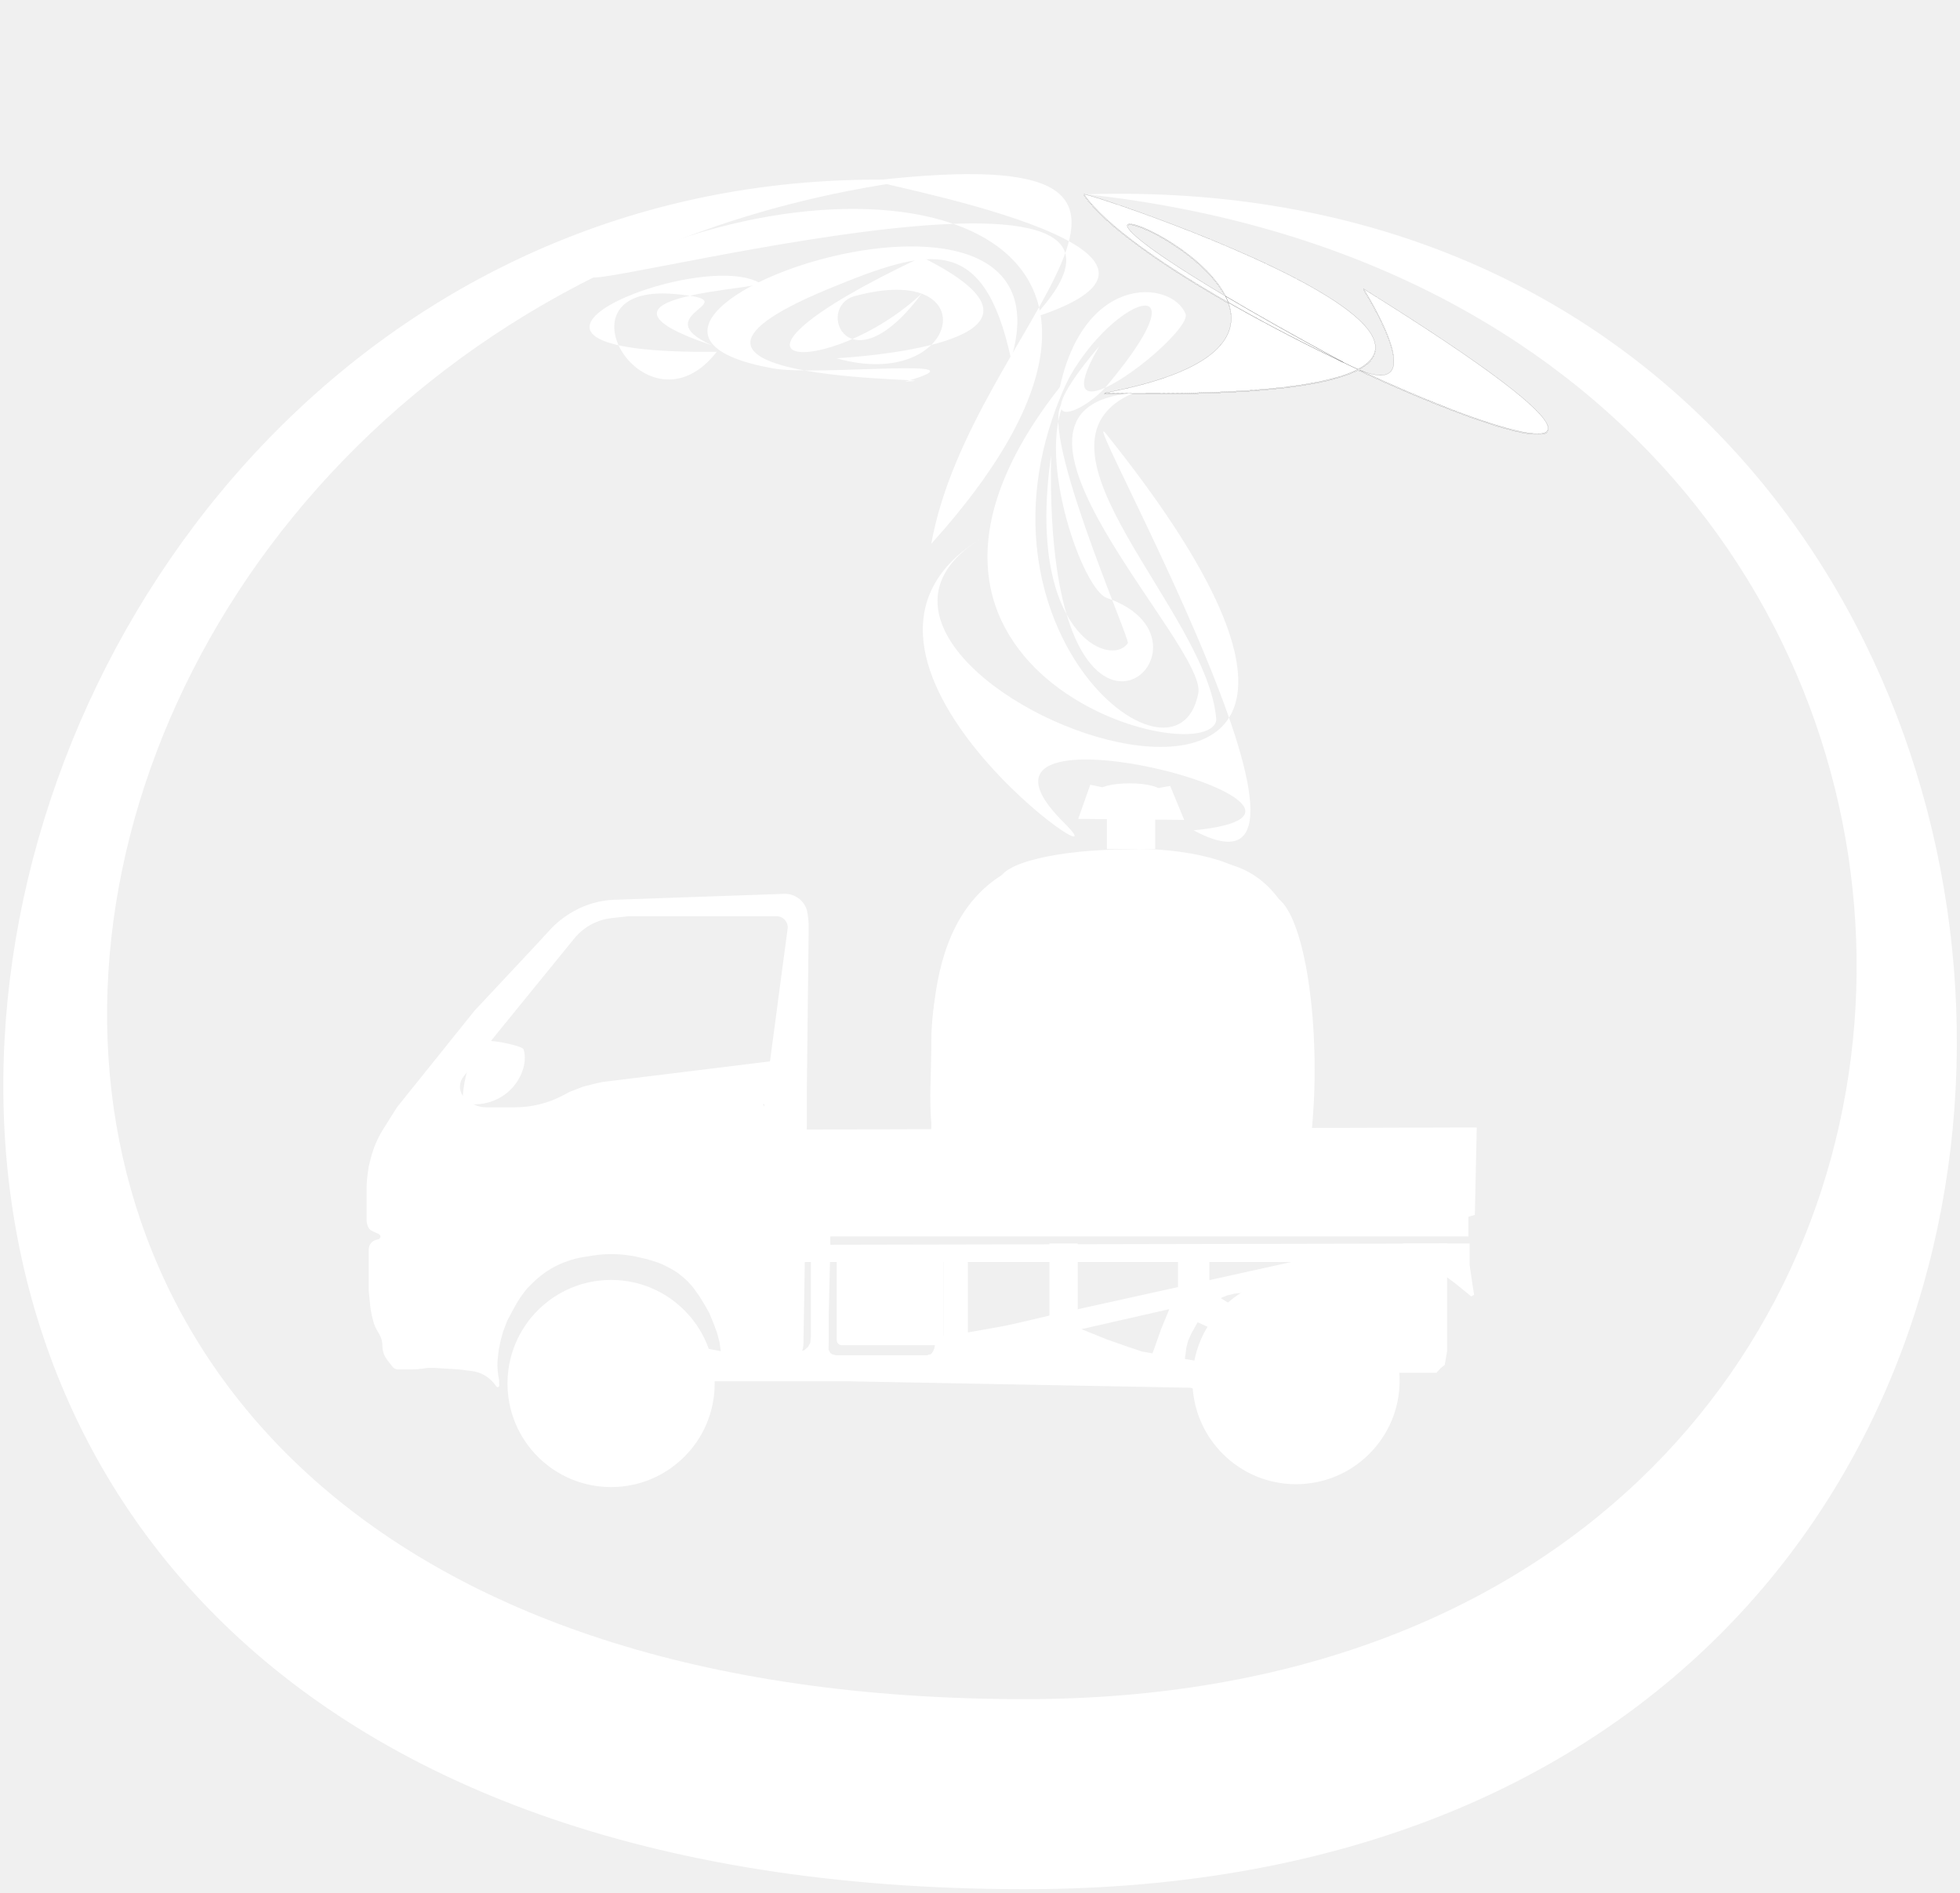
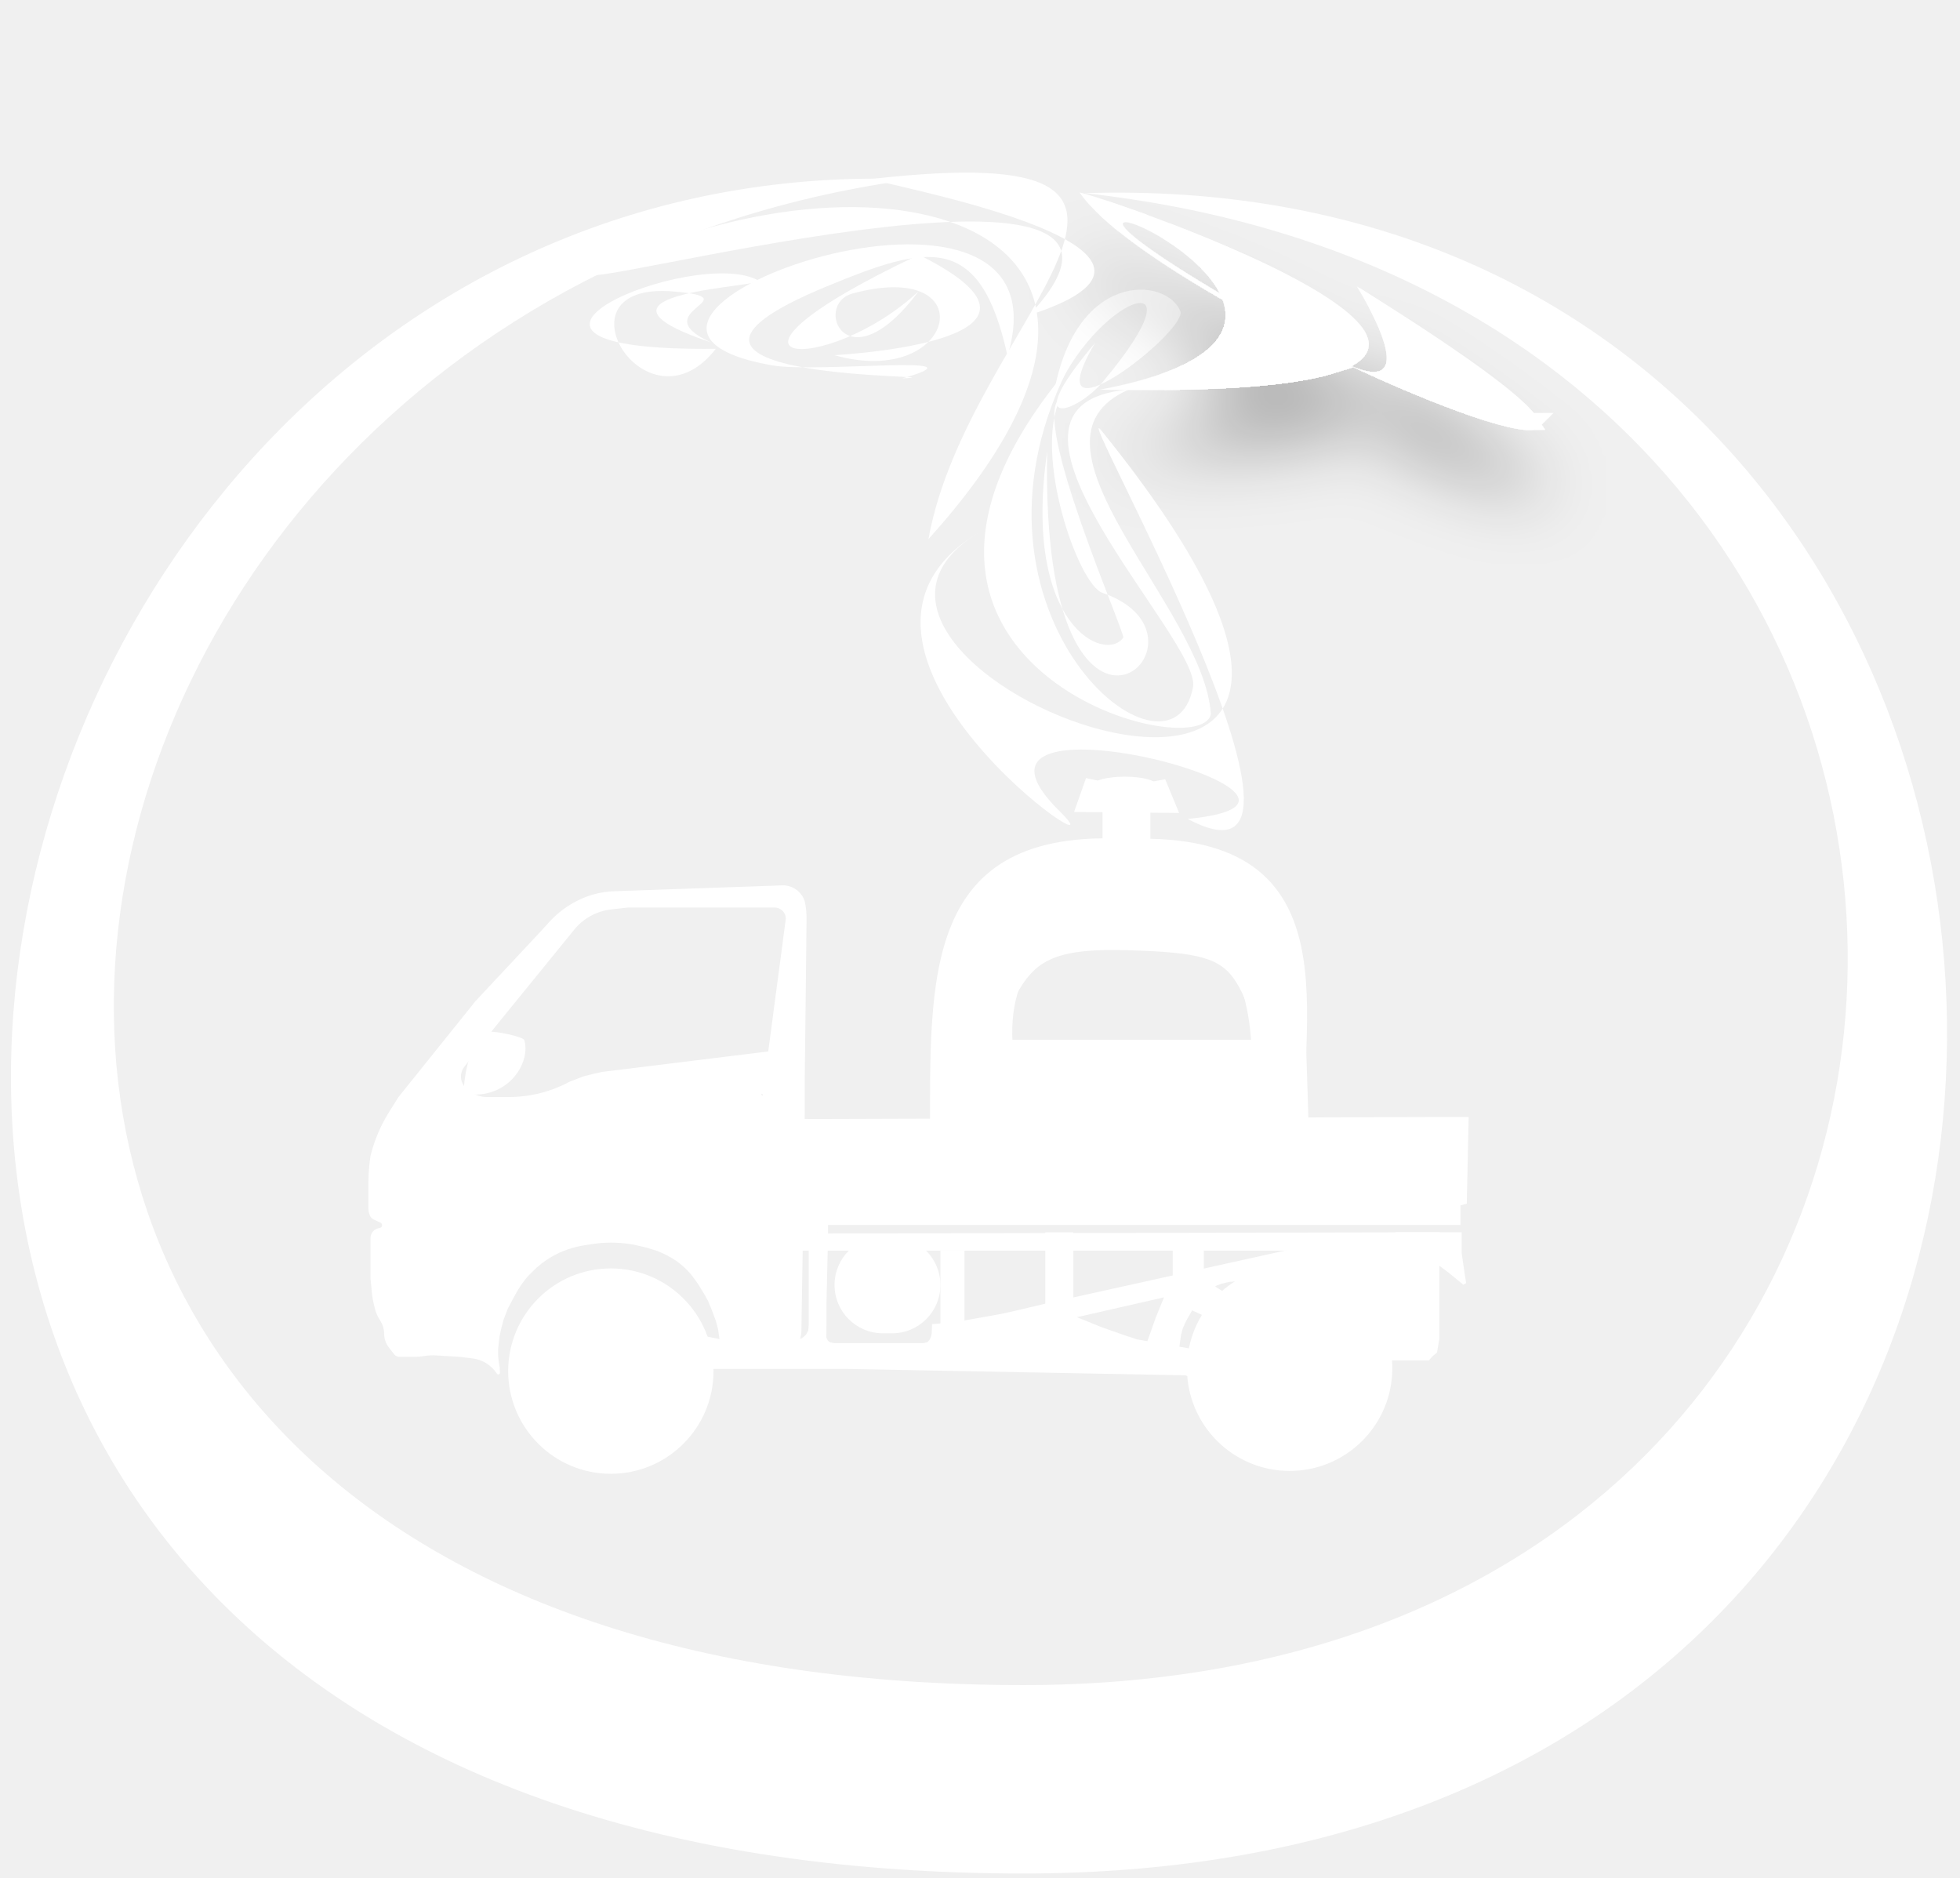
- <svg xmlns="http://www.w3.org/2000/svg" width="24175" height="23353" viewBox="0 0 24175 23353" fill="none">
-   <path d="M13034.7 4978.93C13285 3338.38 14467.2 3444.72 14626 3881.23C14664.8 4163.46 12779.5 5608.12 13559.7 4269.11C12599.5 5406.45 13342.6 5127.76 13657.3 4752.43C14992.1 3160.74 13535.9 3698.84 13034.7 4978.93Z" fill="white" />
-   <path d="M9366.51 3488.15C8585.7 3056.48 5394.09 4375.79 8840.71 4340.01C7976.65 5447.92 6781.77 3494.69 8314.51 3626.47C9306.36 3711.75 7921.93 3872.28 8780.55 4259.7C6910.69 3630.12 9512.77 3569.01 9366.51 3488.15Z" fill="white" />
-   <path d="M10318 4420.21C11263 4358.61 13202.9 4082.87 11368.6 3170.82C8373.95 4586.52 10212.8 4699.92 11368.1 3622.57C10471.3 4822.4 10044.7 3787.85 10543.9 3652.47C12193.9 3204.94 11841 4849.61 10318 4420.21Z" fill="white" />
-   <path d="M9534.62 4544.69C6425.04 3988.38 13346.3 1524.69 12470.9 4429.33C12132.2 2870.94 11465 3050.06 10222.3 3562.38C7274.39 4777.73 12096.5 4658.9 11163 4707.97C12267.2 4391.4 10101.9 4646.17 9534.62 4544.69Z" fill="white" />
-   <path d="M13652.8 7377.05C15287.1 7937.48 12875.2 10134.4 12964.5 5619.28C12651.7 7799.57 13694.8 8250.35 13911.4 7933.67C13942.7 7888.04 12740.5 5167.1 13131 4952.3C12788.8 5664.7 13354.6 7274.82 13652.8 7377.05Z" fill="white" />
-   <rect x="10320.7" y="15392.1" width="1317.64" height="1202.91" rx="63" fill="white" />
-   <path d="M17891.1 14254.8C17922.2 14259.3 17945.2 14285.9 17945.2 14317.2L17945.2 14551.2C17945.2 14586 17917 14614.2 17882.2 14614.2L17676.6 14614.2C17655.9 14614.2 17636.6 14604.1 17624.8 14587.1L17528.8 14448.2L17431.7 14305.1C17427.1 14298.3 17421 14292.7 17413.9 14288.8V14288.8C17363.2 14260.4 17389.4 14182.9 17446.9 14191.2L17891.1 14254.8Z" fill="white" />
-   <path d="M9652.56 13935.4L18026.7 13909.2H18214.5L18191.1 14988L18111.8 15010.1V15253.1H9587.36L8371.56 15087.3L9652.56 13935.4Z" fill="white" />
-   <path d="M4571.1 14297.8C4603.36 14166.7 4656.42 14041.6 4728.27 13927.3L4896.17 13660.2L5853.77 12467.4L6631.33 11636.5L6777.17 11477.4C6862.45 11384.4 6962.05 11305.6 7072.2 11243.9L7081.31 11238.8C7156.01 11197 7235.35 11164.1 7317.7 11140.8V11140.8C7402.7 11116.7 7490.3 11102.9 7578.59 11099.9L9671.34 11027C9799.4 11022.5 9914.51 11104.6 9952 11227.1V11227.1V11227.1C9967.79 11300.1 9975.32 11374.7 9974.47 11449.3L9952 13405V13838.2L9950.02 14023.4C9948.42 14173 9831.97 14296.2 9682.67 14306.2V14306.2C9502.07 14318.4 9355.61 14162.1 9379.41 13982.6L9716.49 11441.7V11441.7C9716.49 11364.9 9654.26 11302.7 9577.5 11302.7H9067.52H8307.62H7754.17L7543.64 11326.1C7478.65 11333.3 7415.02 11349.7 7354.65 11374.8V11374.8C7249.03 11418.7 7155.96 11488.1 7083.78 11576.8L6091.07 12797L5714.12 13285.8C5677.78 13332.9 5664.74 13393.9 5678.63 13451.8V13451.8C5689.41 13496.7 5715.65 13536.3 5752.75 13563.8L5793.59 13594.1C5851.55 13637 5921.78 13660.2 5993.91 13660.2H6012.77H6352.98C6561.63 13660.2 6767.03 13608.5 6950.83 13509.8L7022.07 13471.5L7193.75 13405L7332.4 13369.9L7430.2 13348.1L9529.9 13089.6C9680.03 13071.1 9817.16 13176.7 9837.71 13326.5L9860.44 13492.2C9874.37 13593.8 9786.2 13680 9684.96 13663.7L8105.77 13410.1C8075.3 13405.2 8078.88 13360.3 8109.74 13360.3V13360.3L9019.26 13310L9888.44 13150L9646.6 13207.6C9329.06 13283.3 9309.63 13727.8 9619.37 13830.9V13830.9C9633.92 13835.7 9648.11 13841.6 9661.84 13848.4L9672.72 13853.9C9843.4 13939.1 9950.02 14114.7 9946.91 14305.4L9909.92 16575.1C9907.64 16714.9 9809.28 16834.7 9672.57 16864.2V16864.2C9651.73 16868.7 9630.47 16871 9609.15 16871H9001.1H8959.91V16871C8925.69 16871 8897.95 16843.2 8897.95 16809V16724.6L8873.95 16553.6L8844.63 16442.6L8801.71 16327.6L8748.64 16199L8702.65 16115.6L8626.08 15990L8549.51 15883.6V15883.6C8506.17 15829.9 8457.1 15781 8403.17 15737.9L8361.99 15704.9L8353.91 15699.6C8280.99 15651.1 8203.22 15610.3 8121.85 15577.8L8114.84 15575.1L7981.66 15534.1L7819.17 15496.5L7739.86 15485C7679.93 15476.3 7619.45 15471.9 7558.9 15471.9H7521.79C7456.64 15471.9 7391.59 15477 7327.23 15487L7207.78 15505.6C7138.05 15516.5 7069.43 15533.6 7002.75 15556.7L6997.02 15558.7C6928.66 15582.3 6862.75 15612.6 6800.2 15648.9V15648.9C6714.34 15698.9 6635.49 15760 6565.72 15830.7L6497.48 15899.8L6468.42 15937C6430.7 15985.2 6396.54 16036.2 6366.21 16089.4L6361.22 16098.2L6317.25 16178L6255.84 16294.3L6205.05 16427.2L6180.03 16519.4L6165.88 16580.2C6154.94 16627.2 6147.52 16675 6143.68 16723.1V16723.1V16723.1C6131.4 16805.8 6132.39 16890 6146.59 16972.3L6155.26 17022.6L6158.06 17091.7C6158.92 17113.1 6130.24 17120.8 6120.18 17101.9V17101.9V17101.9C6052.1 16997.3 5941.2 16928.3 5817.3 16913.3L5650.64 16893.2L5365.1 16875.7C5313.69 16872.6 5262.1 16875.3 5211.31 16883.8V16883.8C5174.19 16890.1 5136.61 16893.2 5098.96 16893.2H4907.01C4889.89 16893.2 4873.19 16887.9 4859.22 16878V16878C4852.68 16873.3 4846.84 16867.8 4841.91 16861.4L4777.49 16778.9C4738.19 16728.5 4716.84 16666.4 4716.84 16602.5V16602.5C4716.84 16550.3 4702.58 16499.1 4675.58 16454.4L4653.7 16418.1C4631.22 16380.9 4614.4 16340.6 4603.8 16298.4L4588.32 16236.9C4577.88 16195.3 4570.54 16153.1 4566.36 16110.5L4547.96 15922.5L4547.96 15414.2C4547.96 15357.5 4586.75 15308.1 4641.87 15294.6L4665.93 15288.7C4672.01 15287.2 4677.58 15284.1 4682.02 15279.7V15279.7C4698.93 15262.8 4693.93 15234.3 4672.29 15224.2L4588.49 15185.1C4562.72 15173.1 4543.37 15150.6 4535.36 15123.3L4527.87 15097.9C4523.63 15083.4 4521.47 15068.4 4521.47 15053.4V14731.7V14665.9C4521.47 14605.5 4525.81 14545.2 4534.45 14485.3L4547.96 14391.8L4571.1 14297.8Z" fill="white" />
-   <path d="M12060.4 16416.1C12060.4 16416.1 12294.2 16375.4 12389.4 16357.5C12484.7 16339.5 12987.9 16219 12987.9 16219L16079.6 15535.4H14215.4L14189.5 15542.7L14606.2 15424.5L14690.6 15395.6L14755.3 15382L14837.2 15371.6H14916.6H14975.4H15050.8H15419.2L17794.5 15357L17749.7 15357.3L17681.8 15504.8L17769.2 15373.9L17717.6 15504.8L17794.5 15392.4L17805.6 15410.8L17822.8 15446.7L17839.2 15481.8L17846.8 15495L17812.2 15504.8L17845.8 15522.3L17849 15528.6L17845.8 15531.6L17840.2 15557.1C17840.2 15557.1 17838.7 15563.2 17837.7 15567C17836.5 15571.3 17834.4 15577.9 17834.4 15577.9L17826.8 15602.9L17819.5 15621.8L17668.6 15495L17794.5 15689.8L17600.9 15545.5L17781.6 15711.5L16162.7 15712.3H15663.8L17521 15621.8L17849 15602.9V16667.8L17819.5 16838.4L17769.2 16878.6L17717.6 16935.2H15663.8L16190.7 15867L15227.4 15958.9L15138.4 15980.7L15077.3 16003.4L15031 16032.7L14989.9 16067.9L14856.4 16190.7L14801.1 16261.2L14697.2 16445.2L14656.3 16535.4L14634.5 16616L14616.3 16746.4L14606.2 16878.6V16985.2L14616.3 17057L14554.9 17095.4H14491L14459.1 17021.1L14319.2 16960.7L14207.2 16715.8L14239 16630.1L14319.2 16402.7L14422.3 16150V15938.2L14444.5 16041.8L14491 16013L14524.9 15980.7L14938.8 15938.2L15125.8 16057.5L15545.1 16293L15270.6 16486.6L15244.3 16616L15050.8 16550L15244.3 16530.1L14422.3 16150L13160 16437.8L13138 16444.7V16449.5L13135.7 16370.1H13197.9L13305.5 16357.5L13338.4 16397.2L13646.2 16521.5L13914.1 16616L14032.1 16654.7L14129.4 16689L14207.2 16715.8L14423.3 16935.2L14459.1 17021.1L15140 17272.3L13404.1 16689C13404.1 16689 14598.4 17050.4 14279.7 16985.2C13961.1 16920 13770.8 16860.1 13770.8 16860.1L13697.2 16838.4L12876.7 16573.3L12108.7 16656.4L12461.7 16475.7L12417.2 16427L12987.9 16550L11968.7 16762.8L11733.1 16838.4L11762.3 16829L12769.5 16444.7L15596.6 16935.2L15084.4 17127.7L10479.7 17040.6H8769.08L8619.72 16615.5L9055.4 16701.7H9155.73H9256.56H9564.36H9709.42L9816.07 16691.1L9919.93 16656.4L9966.18 16616L9994.73 16563.9L10001.1 16486.6V16334.5V16235.9V16064.1V15465.6L10025.1 15446.2L10104.9 15345.4L10040 15160.9L10121.6 15087.8L10144.6 14750.2L10339.2 14779.8V15028.2L10221.9 14993.8L10241.1 14905.9V15390.3L10221.9 16219V16312V16486.6L10219.6 16650.1L10241.1 16691.1L10266.1 16708.7L10312.6 16719.4H10685.6H10961.1H11158H11337.4H11397.5H11431.9L11482.2 16705.2L11506.5 16674.9L11522.9 16637.5L11531.5 16599.6L11535.8 16483.3L11688.7 16470.7L11839.5 16455L11898.2 16444.7L12060.4 16416.1Z" fill="white" />
-   <path d="M17263.2 17032.2C17263.2 17737.9 16691.2 18309.9 15985.5 18309.9C15279.9 18309.9 14707.8 17737.9 14707.8 17032.2C14707.8 16326.5 15279.9 15754.5 15985.5 15754.5C16691.2 15754.5 17263.2 16326.5 17263.2 17032.2Z" fill="white" />
-   <circle cx="7537.34" cy="17067.6" r="1277.72" fill="white" />
-   <path d="M17302.7 15340.5H18126.5V15455V15604.4L18146.5 15741.6L18164.7 15864.7L18181.6 15973.8L18146.5 15993.6L17954.7 15836.6L17826.1 15741.6L17769.9 15708L17644.1 15689.3H17521H17302.7V15340.5Z" fill="white" />
-   <path d="M10111.2 15356L17852.1 15340.6V15569H9882.76L9817.31 15383.3V15188.2H10064.7L10111.2 15356Z" fill="white" />
-   <rect x="11638.4" y="15569" width="299.212" height="1010.35" fill="white" />
-   <rect x="12943.9" y="15340.5" width="349.249" height="1010.35" fill="white" />
-   <rect x="14529.9" y="15466.9" width="387.156" height="544.343" fill="white" />
-   <path d="M13818.8 10660.6H13999.5H14244.8L14371.2 10666.9L14531.9 10686.6L14632.3 10702.9L14764.4 10733.4L14888 10768.7L15017.4 10814.2L15142 10883.7L15223.4 10941.3L15295.4 10991.6L15386.4 11068.4L15515.7 11185.7L15663.6 11355.5L15782.9 11534.7L15861.5 11735.9L15930.7 11978L15999.9 12342.4L16037.6 12770L16062.6 13071.7L16089.1 13458.4V13757.8V14115.9L11569.9 14103.4H11486.7V14002.1V13932.3V13880.5V13778.7V13656.1L11491.5 13544.1L11499.6 13436L11505.4 13388L11508.7 13344.5L11515.5 13278.3L11574.9 12774.4L11754.1 13948.7L11621.7 13682.9L11860.8 13725.3L11719.2 13778.7L11597.9 13747.1L11823.9 13887.8L11922.2 13689.7L11621.7 13349.8L11793.3 13363.5L12160.2 13416.8L12015.7 13646.8L12294.9 13932.3L11499.6 14019.5L11495.1 13633.6L11516 13486.3L11505.4 13540.4L11499.6 13908.3L11522.6 13315.2L11530.5 13192.1L11544.6 13015.7L11561 12864.4L11574.9 12712.2L11589.1 12561.3L11610.6 12406.6L11690.9 12439.3L12451.3 12864.4L12375 13561L12022.7 13167.7L11922.2 13205.4L11610.6 12406.6L11637.9 12250.4L11690.9 12007.3L11754.1 11797L11819.1 11629L11890.1 11489L12009.9 11299.7L12227.7 11066.7L12428.6 10913L12539.8 10845.1L12672 10772L12792.5 10733.4L12901.7 10702.9L13363.6 10660.6L13185.7 10673.8L13013.4 10686.6L13211.5 10666.9L13409.6 10660.6H13510H13635.1H13818.8Z" fill="white" />
-   <path d="M6457.55 12944.9C6537.81 13196.7 6302.86 13624 5843.24 13624C5683.82 13624 5706.32 13560.5 5706.31 13536.6C5746.02 13040.4 5929.95 12857.7 6013.65 12843.2C6092.03 12829.7 6444.61 12904.4 6457.55 12944.9Z" fill="white" />
-   <ellipse cx="14204.1" cy="12913" rx="1879.43" ry="2275.43" fill="white" />
-   <path d="M15318.2 12209.7C15318.2 13449.5 14973.8 15188.6 13733.1 15188.6C12492.3 15188.6 11399.3 15333.7 11478.7 13328.1C11507.5 12600.2 11350.3 10519 13467.7 10519C15844.8 10490.5 15318.2 10969.9 15318.2 12209.7Z" fill="white" />
-   <path d="M16092.7 11897.8C16238.5 13991.9 15480.8 14449.1 14726 14449.1C13971.2 14449.1 13359.3 13595.9 13359.3 12543.3C13359.3 11490.8 13971.2 10637.5 14726 10637.5C15456.3 10553.1 15952.4 11075.9 16092.7 11897.8Z" fill="white" />
-   <circle cx="12917.1" cy="11862.7" r="25.271" fill="white" />
-   <path d="M14308 12887.9C14308 14130.8 13676.4 15138.3 12897.4 15138.3C12118.3 15138.3 11486.7 14130.8 11486.7 12887.9C11486.7 11645.1 12090.2 10931.9 12922.1 10612.5C13754.1 10293.1 14308 11645.1 14308 12887.9Z" fill="white" />
-   <path d="M16101.5 13088.9C16062.3 15277.4 15756.9 14118.4 15320.4 14118.4C14883.8 14118.4 14529.9 13607.8 14529.9 12977.9C14529.9 12348.1 15302.3 12427.8 15738.9 12427.8C16175.4 12427.8 16101.5 12459 16101.5 13088.9Z" fill="white" />
-   <path d="M15409.8 10877.8C15409.8 11110.9 14719.2 11299.8 13867.3 11299.8C13015.3 11299.8 12324.7 11110.9 12324.7 10877.8C12324.7 10644.8 13071.4 10478.4 13923.4 10478.4C14576.4 10443.8 15409.8 10644.8 15409.8 10877.8Z" fill="white" />
-   <path d="M16215 13196C16215 14380.5 15969.2 15224 15666.1 15224C15363 15224 15117.2 14380.5 15117.2 13196C15117.2 12011.4 15363 11051.2 15666.1 11051.2C15969.2 11051.2 16215 12011.4 16215 13196Z" fill="white" />
-   <rect x="13652.5" y="9987.76" width="595.897" height="486.725" fill="white" />
-   <path d="M13931.7 9785.33L14433.1 9695.61L14606.1 10114.6L13299.1 10102.2L13447.8 9680.7L13931.7 9785.33Z" fill="white" />
-   <ellipse cx="13932.2" cy="9763.35" rx="387.914" ry="99.569" fill="white" />
-   <g filter="url(#filter0_d_68_192)">
-     <path d="M13369.6 2397.16C14435.5 3945.53 23128.3 7492.5 16816.8 3562C16816.8 3562 17826.5 5149.53 16533.5 4450.88C9930.09 882.608 18451.2 3940.95 13620.7 4848.29C21311 4983.73 13324.4 2331.53 13369.6 2397.16Z" fill="white" />
-     <path d="M16819.2 4512.8C16798.1 4527.23 16774.6 4541.3 16748.6 4555.01C16745.8 4553.8 16742.9 4552.57 16740 4551.32C16694.3 4530.01 16648.5 4508.42 16602.6 4486.58C16580.4 4475.28 16557.5 4463.24 16533.8 4450.44C15949.3 4134.61 15483.3 3870.7 15116.1 3652.62C15069.7 3559.27 15002.9 3468.4 14924.3 3382.62C14776.9 3221.8 14587.8 3078.81 14412.5 2970.81C14237.2 2862.8 14075.8 2789.74 13983.8 2768.81C13960.8 2763.57 13942.1 2761.59 13928.5 2763.15C13915 2764.71 13906.5 2769.85 13904.3 2779.03C13903.2 2783.58 13903.7 2789.06 13905.8 2795.48C13907.9 2801.9 13911.6 2809.29 13917.1 2817.67C13928 2834.44 13945.8 2855.25 13971.5 2880.37C14074.2 2980.86 14301.9 3150.58 14710.3 3406.68C14829.5 3481.4 14964 3563.47 15115.3 3653.33C15127.8 3678.48 15138.8 3703.81 15148.2 3729.27C14752.3 3502.58 14385.6 3272.14 14082.9 3052.57C13755.5 2815.08 13503.2 2590.35 13370 2396.87C13369.9 2396.78 13369.9 2396.72 13369.9 2396.69C13369.9 2396.67 13370 2396.63 13370.1 2396.59C13370.6 2396.44 13371.6 2396.41 13373.2 2396.55C13376.3 2396.83 13381.3 2397.74 13388 2399.29C13401.6 2402.37 13422.2 2407.94 13449.3 2415.84C13503.4 2431.62 13583.1 2456.68 13682.7 2489.67C13881.7 2555.64 14159.9 2653.33 14471 2771.97C15093.2 3009.27 15847 3330.39 16361.8 3649.33C16619.2 3808.8 16816.8 3967.68 16908.4 4115.21C16954.2 4188.97 16973.5 4259.83 16960.6 4326.49C16947.6 4393.15 16902.5 4455.7 16819.2 4512.8ZM15185.6 3901.6C15183 3844.64 15170.6 3787.76 15150.1 3731.5C15181.6 3749.54 15213.3 3767.56 15245.2 3785.55C15681.3 4031.69 16148.7 4271.97 16602.1 4487.47C16651.6 4512.68 16697.3 4534.18 16739.6 4552.24C16742.1 4553.42 16744.6 4554.6 16747.2 4555.79C16567.2 4650.21 16267 4726.89 15816 4778.67C15299.2 4837.99 14584.4 4864.63 13625.6 4847.88C14226.7 4734.58 14620.5 4587.88 14862.2 4424.77C15104.5 4261.21 15193.8 4081.1 15185.6 3901.6ZM16533.3 4451.32C16547.3 4458.86 16560.9 4466.13 16574.4 4473.14C16129.8 4261.11 15672.8 4025.71 15245.7 3784.68C15213.5 3766.5 15181.4 3748.28 15149.6 3730.05C15140.3 3704.64 15129.3 3679.37 15116.9 3654.27C15484 3872.21 15949.5 4135.87 16533.3 4451.32ZM17859.9 5033.69C17528.4 4905.03 17152.9 4743.68 16762.9 4562C16821 4585.85 16872.1 4602.85 16916.8 4613.76C17013 4637.22 17079.8 4632.55 17123.5 4607.17C17167.3 4581.76 17187.9 4535.69 17191.9 4476.69C17195.8 4417.7 17183.2 4345.7 17160.5 4268.29C17115.1 4113.46 17029.3 3936.82 16954.8 3798.9C16917.6 3729.93 16883.2 3670.64 16858.1 3628.59C16845.6 3607.57 16835.4 3590.85 16828.3 3579.4C16824.7 3573.67 16822 3569.25 16820.1 3566.27C16819.4 3565.18 16818.9 3564.28 16818.4 3563.58C17606.4 4054.32 18160.3 4428.42 18524.2 4704.34C18706.3 4842.41 18840.9 4955.89 18933.4 5047.09C18979.6 5092.69 19015.4 5132.72 19041.3 5167.46C19067.2 5202.2 19083.3 5231.63 19090.3 5256.05C19097.2 5280.46 19095.1 5299.8 19084.6 5314.45C19074.2 5329.12 19055.3 5339.19 19028.6 5344.88C18975.2 5356.26 18890.8 5350.04 18780.9 5328.48C18561 5285.36 18239.3 5180.93 17859.9 5033.69Z" stroke="black" />
+ <svg xmlns="http://www.w3.org/2000/svg" width="118" height="113" viewBox="0 0 118 113" fill="none">
+   <path d="M63.379 24.087C64.589 16.151 70.308 16.665 71.076 18.777C71.264 20.142 62.144 27.13 65.918 20.653C61.273 26.155 64.868 24.807 66.39 22.991C72.847 15.291 65.803 17.894 63.379 24.087Z" fill="white" />
+   <path d="M45.638 16.876C41.86 14.788 26.421 21.17 43.094 20.997C38.914 26.357 33.134 16.908 40.549 17.545C45.347 17.958 38.65 18.735 42.803 20.609C33.758 17.563 46.345 17.267 45.638 16.876Z" fill="white" />
+   <path d="M50.236 21.381C54.807 21.082 64.191 19.749 55.318 15.337C40.831 22.185 49.727 22.734 55.316 17.522C50.977 23.326 48.913 18.322 51.328 17.667C59.31 15.502 57.603 23.458 50.236 21.381Z" fill="white" />
+   <path d="M46.452 21.988C31.409 19.296 64.891 7.378 60.656 21.43C59.017 13.891 55.79 14.757 49.779 17.236C35.518 23.115 58.845 22.54 54.329 22.777C59.671 21.246 49.196 22.479 46.452 21.988Z" fill="white" />
+   <path d="M66.372 35.686C74.278 38.397 62.611 49.025 63.043 27.183C61.53 37.73 66.576 39.911 67.624 38.379C67.775 38.158 61.959 24.996 63.848 23.957C62.193 27.403 64.93 35.192 66.372 35.686Z" fill="white" />
+   <rect x="50.242" y="74.438" width="6.374" height="5.819" rx="2.91" fill="white" />
+   <path d="M86.597 68.87C86.897 68.913 87.119 69.17 87.119 69.472L87.119 69.735C87.119 70.238 86.711 70.646 86.208 70.646L86.162 70.646C85.848 70.646 85.553 70.492 85.375 70.233L85.105 69.843L84.635 69.151C84.613 69.118 84.584 69.091 84.549 69.072V69.072C84.304 68.935 84.431 68.56 84.709 68.6L86.597 68.87Z" fill="white" />
+   <path d="M47.002 67.361L87.511 67.234H88.419L88.306 72.453L87.923 72.56V73.736H46.686L40.805 72.934L47.002 67.361Z" fill="white" />
+   <path d="M22.308 69.572C22.538 68.636 22.917 67.744 23.43 66.928L23.992 66.033L28.625 60.263L32.386 56.243L33.092 55.474C33.504 55.023 33.986 54.642 34.519 54.344L34.563 54.319C34.924 54.117 35.308 53.958 35.706 53.845V53.845C36.117 53.728 36.541 53.662 36.968 53.647L47.092 53.294C47.712 53.273 48.268 53.67 48.45 54.263V54.263V54.263C48.526 54.616 48.562 54.976 48.558 55.338L48.45 64.798V66.894L48.44 67.79C48.432 68.513 47.869 69.109 47.147 69.158V69.158C46.273 69.216 45.565 68.46 45.68 67.592L47.31 55.301V55.301C47.31 54.929 47.009 54.628 46.638 54.628H44.171H40.495H37.818L36.799 54.741C36.485 54.776 36.177 54.856 35.885 54.977V54.977C35.374 55.189 34.924 55.525 34.575 55.954L29.773 61.857L27.949 64.221C27.773 64.449 27.71 64.744 27.777 65.024V65.024C27.83 65.242 27.956 65.433 28.136 65.566L28.334 65.713C28.614 65.921 28.954 66.033 29.303 66.033H29.394H30.648C31.915 66.033 33.161 65.719 34.276 65.12V65.12L35.107 64.798L35.777 64.628L36.251 64.523L46.408 63.272C47.134 63.183 47.797 63.694 47.897 64.418L48.007 65.22C48.074 65.711 47.648 66.128 47.158 66.05L39.519 64.823C39.371 64.799 39.389 64.582 39.538 64.582V64.582L43.938 64.338L48.142 63.565L46.972 63.843C45.436 64.209 45.342 66.36 46.841 66.858V66.858C46.911 66.882 46.98 66.91 47.046 66.943L47.099 66.969C47.924 67.382 48.44 68.231 48.425 69.154L48.246 80.133C48.235 80.81 47.759 81.389 47.098 81.532V81.532C46.997 81.554 46.894 81.565 46.791 81.565H43.85H43.651V81.565C43.485 81.565 43.351 81.43 43.351 81.265V80.857L43.235 80.029L43.093 79.493L42.885 78.936L42.629 78.314L42.406 77.91L42.036 77.303L41.665 76.788V76.788C41.456 76.528 41.218 76.292 40.957 76.083L40.758 75.924L40.749 75.918C40.376 75.67 39.979 75.462 39.562 75.296V75.296L38.918 75.098L38.132 74.915L37.834 74.872C37.487 74.822 37.137 74.797 36.787 74.797V74.797C36.41 74.797 36.033 74.826 35.66 74.884L35.175 74.96C34.837 75.013 34.505 75.095 34.183 75.207L34.155 75.216C33.824 75.331 33.505 75.477 33.203 75.653V75.653C32.788 75.895 32.406 76.19 32.069 76.532L31.738 76.867L31.628 77.008C31.425 77.267 31.242 77.54 31.079 77.826V77.826L30.867 78.213L30.57 78.775L30.324 79.418L30.203 79.864L30.134 80.158C30.081 80.386 30.046 80.617 30.027 80.849V80.849V80.849C29.968 81.249 29.972 81.656 30.041 82.055L30.083 82.298L30.097 82.632C30.101 82.736 29.962 82.773 29.913 82.682V82.682V82.682C29.584 82.176 29.048 81.842 28.448 81.769L27.642 81.672L26.261 81.588C26.012 81.572 25.762 81.585 25.517 81.627V81.627C25.337 81.657 25.155 81.672 24.973 81.672H24.045C23.962 81.672 23.881 81.646 23.814 81.598V81.598C23.782 81.576 23.754 81.549 23.73 81.518L23.418 81.119C23.228 80.875 23.125 80.575 23.125 80.266V80.266C23.125 80.013 23.056 79.766 22.925 79.549L22.819 79.374C22.711 79.194 22.629 78.999 22.578 78.795L22.503 78.497C22.453 78.296 22.417 78.092 22.397 77.886L22.308 76.977L22.308 74.518C22.308 74.243 22.495 74.004 22.762 73.939L22.878 73.911C22.908 73.903 22.935 73.888 22.956 73.867V73.867C23.038 73.785 23.014 73.647 22.909 73.599L22.504 73.409C22.379 73.351 22.286 73.242 22.247 73.111L22.211 72.987C22.19 72.917 22.18 72.845 22.18 72.772V71.216V71.216C22.18 70.712 22.216 70.208 22.288 69.71L22.308 69.572V69.572Z" fill="white" />
+   <path d="M58.652 79.379C58.652 79.379 59.783 79.182 60.244 79.095C60.705 79.009 63.139 78.425 63.139 78.425L78.094 75.118H69.077L68.951 75.154L70.967 74.582L71.376 74.443L71.689 74.376L72.085 74.326H72.469H72.753H73.118H74.9L86.39 74.255L86.174 74.257L85.845 74.971L86.268 74.337L86.019 74.971L86.39 74.427L86.444 74.516L86.527 74.689L86.607 74.859L86.643 74.923L86.476 74.971L86.638 75.055L86.654 75.086L86.638 75.1L86.612 75.224C86.612 75.224 86.605 75.253 86.599 75.271C86.594 75.292 86.584 75.324 86.584 75.324L86.547 75.445L86.511 75.537L85.781 74.923L86.39 75.865L85.454 75.168L86.328 75.971L78.497 75.974H76.084L85.068 75.537L86.654 75.445V80.597L86.511 81.422L86.268 81.616L86.019 81.89H76.084L78.632 76.722L73.972 77.168L73.542 77.273L73.246 77.383L73.022 77.525L72.823 77.694L72.178 78.288L71.91 78.63L71.407 79.52L71.209 79.956L71.104 80.346L71.016 80.977L70.967 81.616V82.132L71.016 82.479L70.719 82.665H70.41L70.256 82.306L69.579 82.013L69.037 80.829L69.191 80.414L69.579 79.314L70.077 78.092V77.067L70.185 77.569L70.41 77.429L70.574 77.273L72.576 77.067L73.481 77.644L75.509 78.784L74.181 79.72L74.054 80.346L73.118 80.027L74.054 79.93L70.077 78.092L63.971 79.484L63.865 79.517V79.54L63.854 79.156H64.154L64.675 79.095L64.834 79.287L66.323 79.889L67.619 80.346L68.19 80.533L68.66 80.699L69.037 80.829L70.082 81.89L70.256 82.306L73.549 83.521L65.152 80.699C65.152 80.699 70.93 82.447 69.388 82.132C67.846 81.817 66.926 81.527 66.926 81.527L66.57 81.422L62.601 80.139L58.886 80.542L60.593 79.668L60.378 79.431L63.139 80.027L58.208 81.056L57.069 81.422L57.21 81.376L62.082 79.517L75.758 81.89L73.28 82.822L51.005 82.4H42.73L42.008 80.344L44.115 80.76H44.601H45.089H46.578H47.279L47.795 80.709L48.297 80.542L48.521 80.346L48.659 80.094L48.69 79.72V78.984V78.507V77.676V74.781L48.806 74.687L49.192 74.199L48.878 73.307L49.273 72.954L49.384 71.32L50.326 71.463V72.665L49.758 72.499L49.851 72.073V74.417L49.758 78.425V78.875V79.72L49.747 80.511L49.851 80.709L49.972 80.795L50.197 80.846H52.002H53.334H54.286H55.154H55.445H55.612L55.855 80.778L55.972 80.631L56.052 80.45L56.093 80.266L56.114 79.704L56.854 79.643L57.584 79.567L57.867 79.517L58.652 79.379Z" fill="white" />
+   <path d="M83.823 82.361C83.823 85.774 81.055 88.541 77.642 88.541C74.228 88.541 71.461 85.774 71.461 82.361C71.461 78.947 74.228 76.18 77.642 76.18C81.055 76.18 83.823 78.947 83.823 82.361Z" fill="white" />
+   <circle cx="36.775" cy="82.532" r="6.181" fill="white" />
+   <path d="M84.016 74.172H88.001V74.726V75.448L88.097 76.112L88.186 76.707L88.267 77.235L88.097 77.331L87.17 76.572L86.547 76.112L86.276 75.949L85.667 75.859H85.072H84.016V74.172Z" fill="white" />
+   <path d="M49.226 74.249L86.672 74.175V75.28H48.121L47.805 74.381V73.438H49.002L49.226 74.249Z" fill="white" />
+   <rect x="56.617" y="75.281" width="1.447" height="4.888" fill="white" />
+   <rect x="62.93" y="74.18" width="1.689" height="4.888" fill="white" />
+   <rect x="70.602" y="74.789" width="1.873" height="2.633" fill="white" />
+   <path d="M31.561 62.602C31.95 63.819 30.813 65.886 28.59 65.886C27.818 65.886 27.927 65.579 27.927 65.463C28.119 63.063 29.009 62.179 29.414 62.109C29.793 62.044 31.499 62.405 31.561 62.602Z" fill="white" />
+   <rect x="66.375" y="48.32" width="2.883" height="2.355" fill="white" />
+   <path d="M67.725 47.342L70.15 46.908L70.987 48.935L64.664 48.875L65.383 46.836L67.725 47.342Z" fill="white" />
+   <ellipse cx="67.72" cy="47.232" rx="1.877" ry="0.482" fill="white" />
+   <g filter="url(#filter0_d_84_83)">
+     <path d="M65.005 11.599C70.161 19.089 112.213 36.247 81.681 17.234C81.681 17.234 86.565 24.913 80.311 21.534C48.367 4.272 89.587 19.067 66.22 23.456C103.422 24.111 64.787 11.281 65.005 11.599Z" fill="white" />
+     <path d="M81.411 21.423C81.384 21.441 81.356 21.46 81.327 21.478C81.173 21.406 81.019 21.333 80.865 21.26C80.763 21.208 80.658 21.153 80.549 21.094C77.79 19.603 75.58 18.353 73.83 17.317C73.583 16.857 73.255 16.424 72.893 16.03C72.14 15.208 71.186 14.489 70.311 13.95C70.291 13.938 70.271 13.925 70.251 13.913C73.237 15.055 76.796 16.578 79.218 18.079C80.457 18.847 81.324 19.564 81.702 20.172C81.884 20.466 81.918 20.68 81.888 20.837C81.858 20.991 81.746 21.193 81.411 21.423ZM72.504 21.82C73.718 21 74.284 20.036 74.29 19.004C76.17 20.051 78.156 21.071 80.098 22.002C79.303 22.245 78.219 22.46 76.783 22.625C75.054 22.823 72.852 22.946 70.098 22.974C71.095 22.622 71.888 22.235 72.504 21.82ZM67.505 12.908C67.397 12.944 67.27 13.014 67.184 13.148C66.955 12.954 66.742 12.764 66.546 12.579C66.836 12.677 67.158 12.787 67.505 12.908ZM83.651 22.536C83.881 22.299 83.972 21.985 83.992 21.692C84.017 21.321 83.938 20.907 83.821 20.51C83.647 19.916 83.362 19.271 83.077 18.701C86.018 20.569 88.161 22.035 89.64 23.156C90.513 23.818 91.145 24.352 91.571 24.772C91.784 24.982 91.938 25.156 92.043 25.297C92.068 25.331 92.089 25.361 92.107 25.388C91.927 25.391 91.655 25.365 91.278 25.291C90.259 25.091 88.736 24.599 86.907 23.889C85.896 23.496 84.798 23.04 83.651 22.536ZM92.313 25.361C92.313 25.361 92.312 25.362 92.31 25.363C92.312 25.361 92.313 25.361 92.313 25.361Z" stroke="white" />
  </g>
-   <path d="M7353.52 3375.69C6552.97 3776.22 15086.5 1427.73 12742 3920.72C15411.3 3064.74 10610.2 2245.96 10785.5 2226.14C15514.5 1691.62 11974.5 3976.17 11486.8 6708.53C15093.1 2704.33 10804 1649.31 7353.52 3375.69Z" fill="white" />
-   <path d="M12641.9 20961.5C-3561.79 20961.5 -866.356 3859.41 11254 2224.45C-1561.44 1730.64 -6211.44 23306 12641.9 23306C28524.9 23306 27152.9 1967.5 13404.6 2396.79C26387.4 3833 25984.4 20961.5 12641.9 20961.5Z" fill="white" />
-   <path d="M13979.6 4848.29C12489.6 5493.29 14914.6 7558.26 15002.1 8884.25C14881.1 9559.33 10143.6 8272.75 13212.1 4603.71C11706.4 7661.2 14513.6 9962.75 14780.1 8550.75C14891.2 7962.09 11855.6 5026.29 13979.6 4848.29Z" fill="white" />
-   <path d="M13123.9 10149.8C11419.5 8463.29 17229.9 9999.79 14722 10243.2C16920.9 11421.3 13204.5 4805.29 13645 5354.79C18992.5 12025.7 9204.98 8395.79 12117 6632.29C9717.48 8085.42 14042.4 11058.6 13123.9 10149.8Z" fill="white" />
-   <rect x="12694.8" y="12388" width="2422" height="1037" fill="white" />
+   <path d="M35.903 16.33C32.03 18.267 73.311 6.907 61.969 18.966C74.882 14.826 51.657 10.865 52.505 10.769C75.381 8.183 58.257 19.235 55.897 32.452C73.343 13.082 52.594 7.979 35.903 16.33Z" fill="white" />
+   <path d="M61.617 101.432C-16.767 101.432 -3.728 18.701 54.904 10.792C-7.091 8.403 -29.585 112.773 61.617 112.773C138.451 112.773 131.814 9.549 65.307 11.626C128.111 18.573 126.161 101.432 61.617 101.432Z" fill="white" />
+   <path d="M67.952 23.453C60.745 26.573 72.475 36.562 72.899 42.977C72.313 46.242 49.396 40.019 64.24 22.27C56.956 37.06 70.535 48.194 71.825 41.364C72.362 38.516 57.678 24.314 67.952 23.453Z" fill="white" />
+   <path d="M63.81 48.847C55.602 40.786 83.584 48.13 71.506 49.294C82.095 54.925 64.198 23.302 66.319 25.929C92.072 57.814 44.937 40.464 58.961 32.035C47.405 38.98 68.233 53.191 63.81 48.847Z" fill="white" />
+   <path d="M67.956 50.503C82.026 49.971 77.965 62.064 78.622 68.575C73.296 58.382 76.386 57.462 67.956 57.199C59.525 56.936 62.843 59.894 55.992 68.576C56.002 58.88 55.478 49.773 67.956 50.503Z" fill="white" />
+   <path d="M56.203 62.586H78.622L78.885 70.935L78.424 72.579H56.203V62.586Z" fill="white" />
+   <path d="M61.004 63.308C61.004 65.083 60.046 64.854 60.155 64.869C59.392 64.869 59.497 62.956 59.497 61.25C59.497 59.543 60.492 54.638 61.408 55.611C64.301 57.386 60.413 57.522 61.004 63.308Z" fill="white" />
+   <path d="M77.049 60.215C77.285 62.599 76.335 64.646 74.925 64.785C73.516 64.925 75.489 67.732 75.252 65.348C76.433 53.997 65.991 52.592 74.07 56.149C75.479 56.01 76.813 57.83 77.049 60.215Z" fill="white" />
  <defs>
-     <filter id="filter0_d_68_192" x="13365.4" y="2395.96" width="5733.43" height="2963.02" filterUnits="userSpaceOnUse" color-interpolation-filters="sRGB">
+     <filter id="filter0_d_84_83" x="61.008" y="11.594" width="35.695" height="22.297" filterUnits="userSpaceOnUse" color-interpolation-filters="sRGB">
      <feFlood flood-opacity="0" result="BackgroundImageFix" />
      <feColorMatrix in="SourceAlpha" type="matrix" values="0 0 0 0 0 0 0 0 0 0 0 0 0 0 0 0 0 0 127 0" result="hardAlpha" />
      <feOffset dy="4" />
      <feGaussianBlur stdDeviation="2" />
      <feComposite in2="hardAlpha" operator="out" />
      <feColorMatrix type="matrix" values="0 0 0 0 0 0 0 0 0 0 0 0 0 0 0 0 0 0 0.25 0" />
-       <feBlend mode="normal" in2="BackgroundImageFix" result="effect1_dropShadow_68_192" />
-       <feBlend mode="normal" in="SourceGraphic" in2="effect1_dropShadow_68_192" result="shape" />
+       <feBlend mode="normal" in2="BackgroundImageFix" result="effect1_dropShadow_84_83" />
+       <feBlend mode="normal" in="SourceGraphic" in2="effect1_dropShadow_84_83" result="shape" />
    </filter>
  </defs>
</svg>
